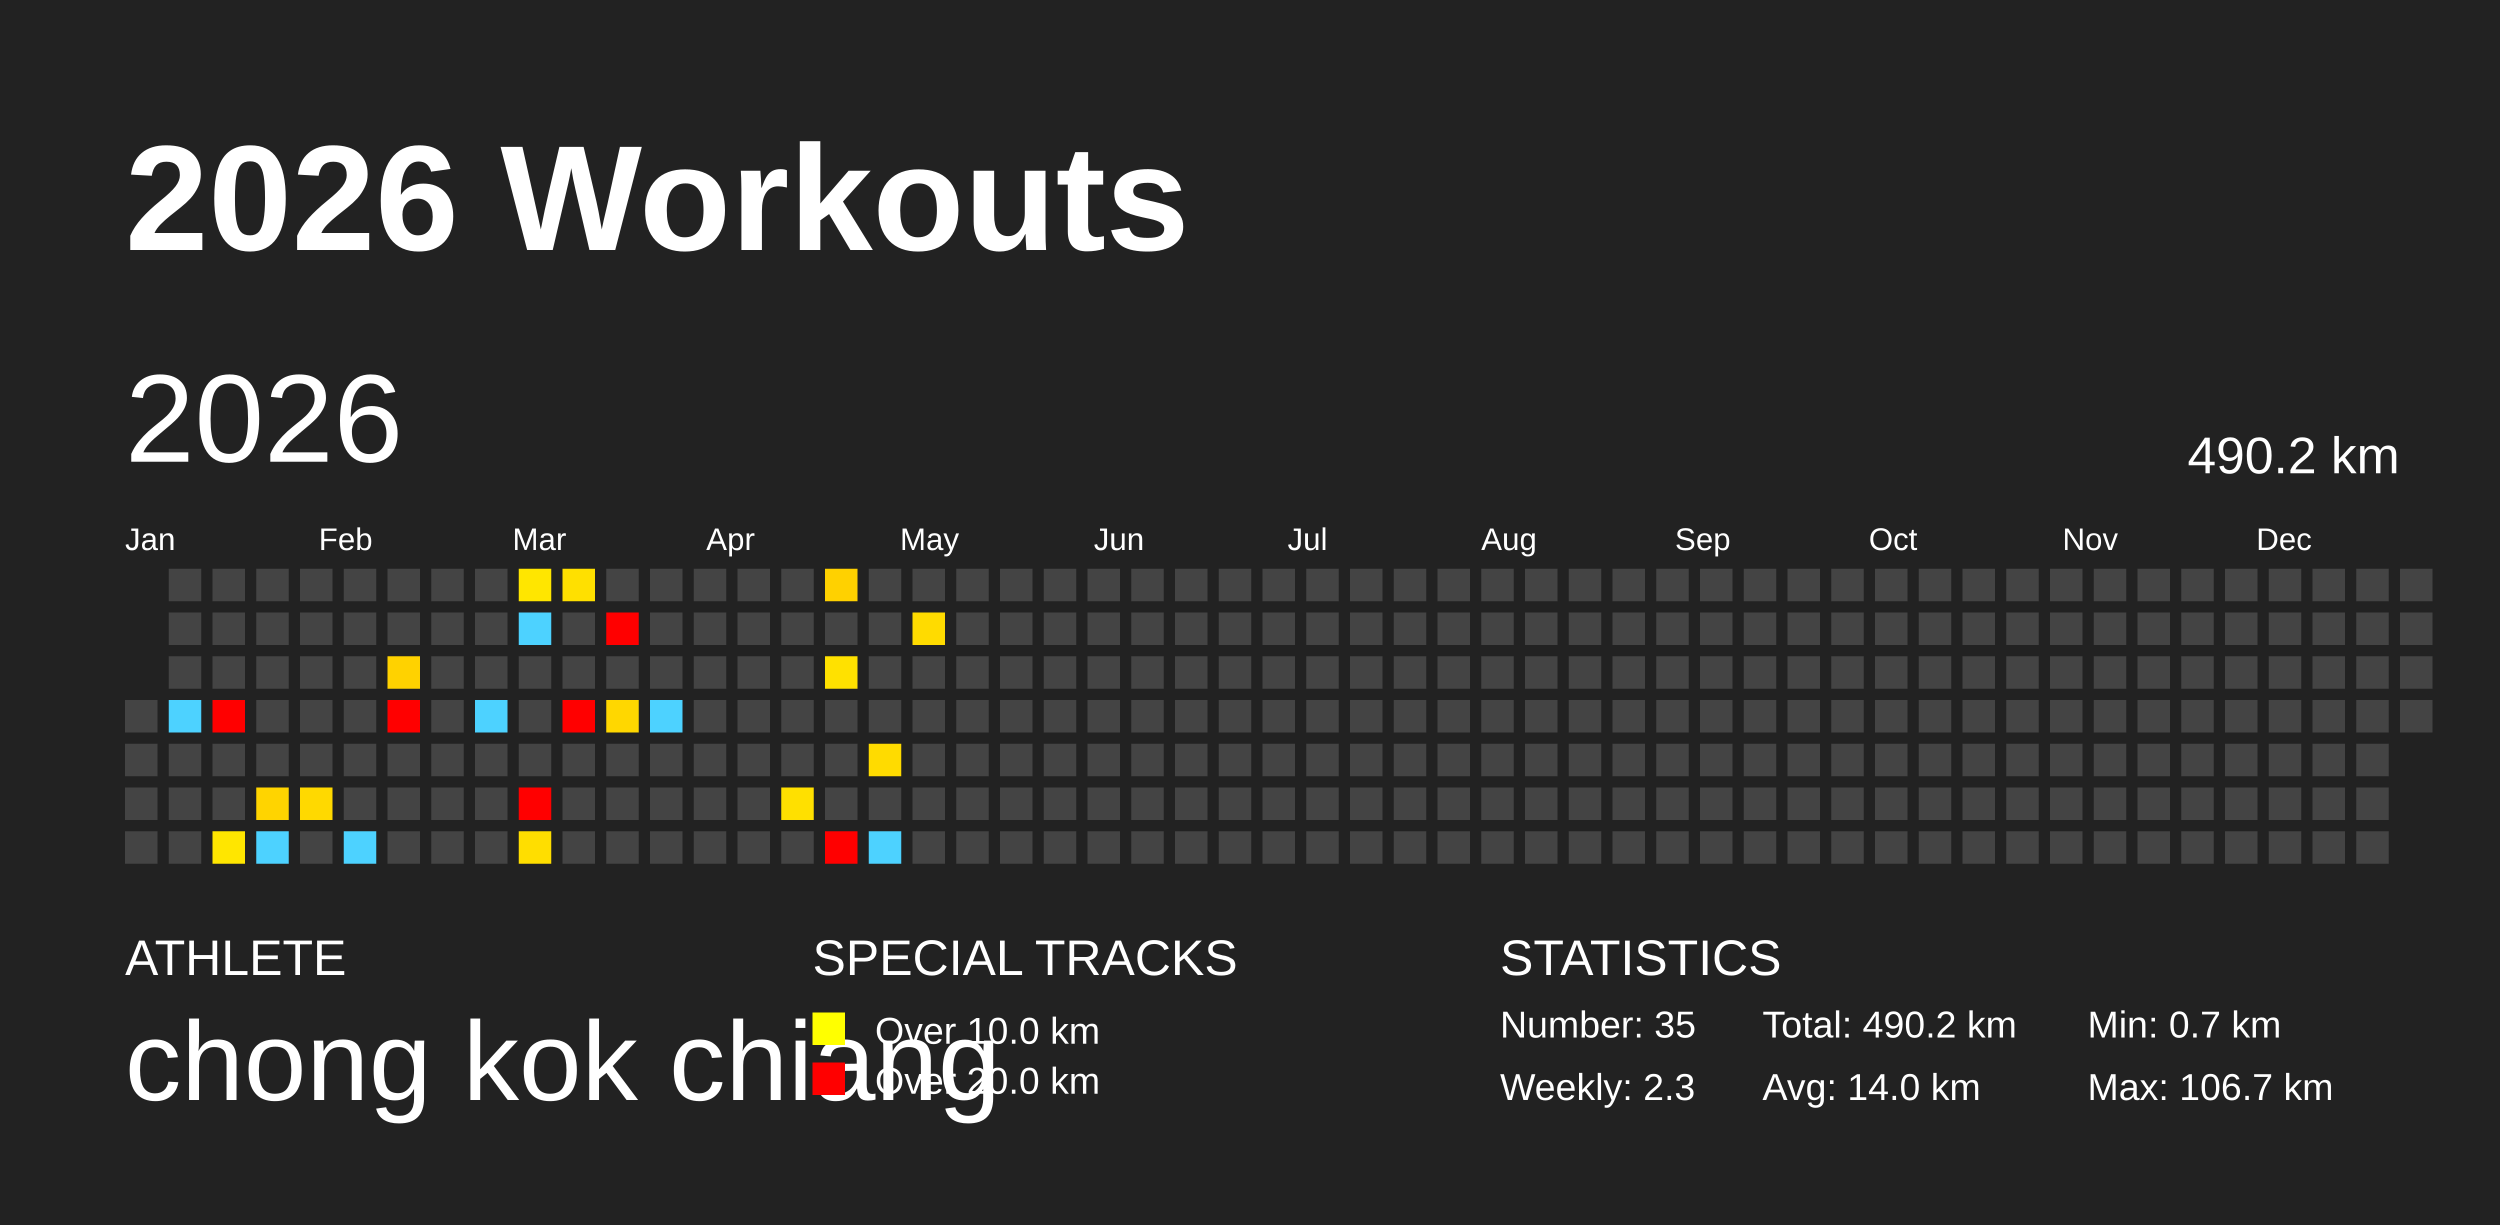
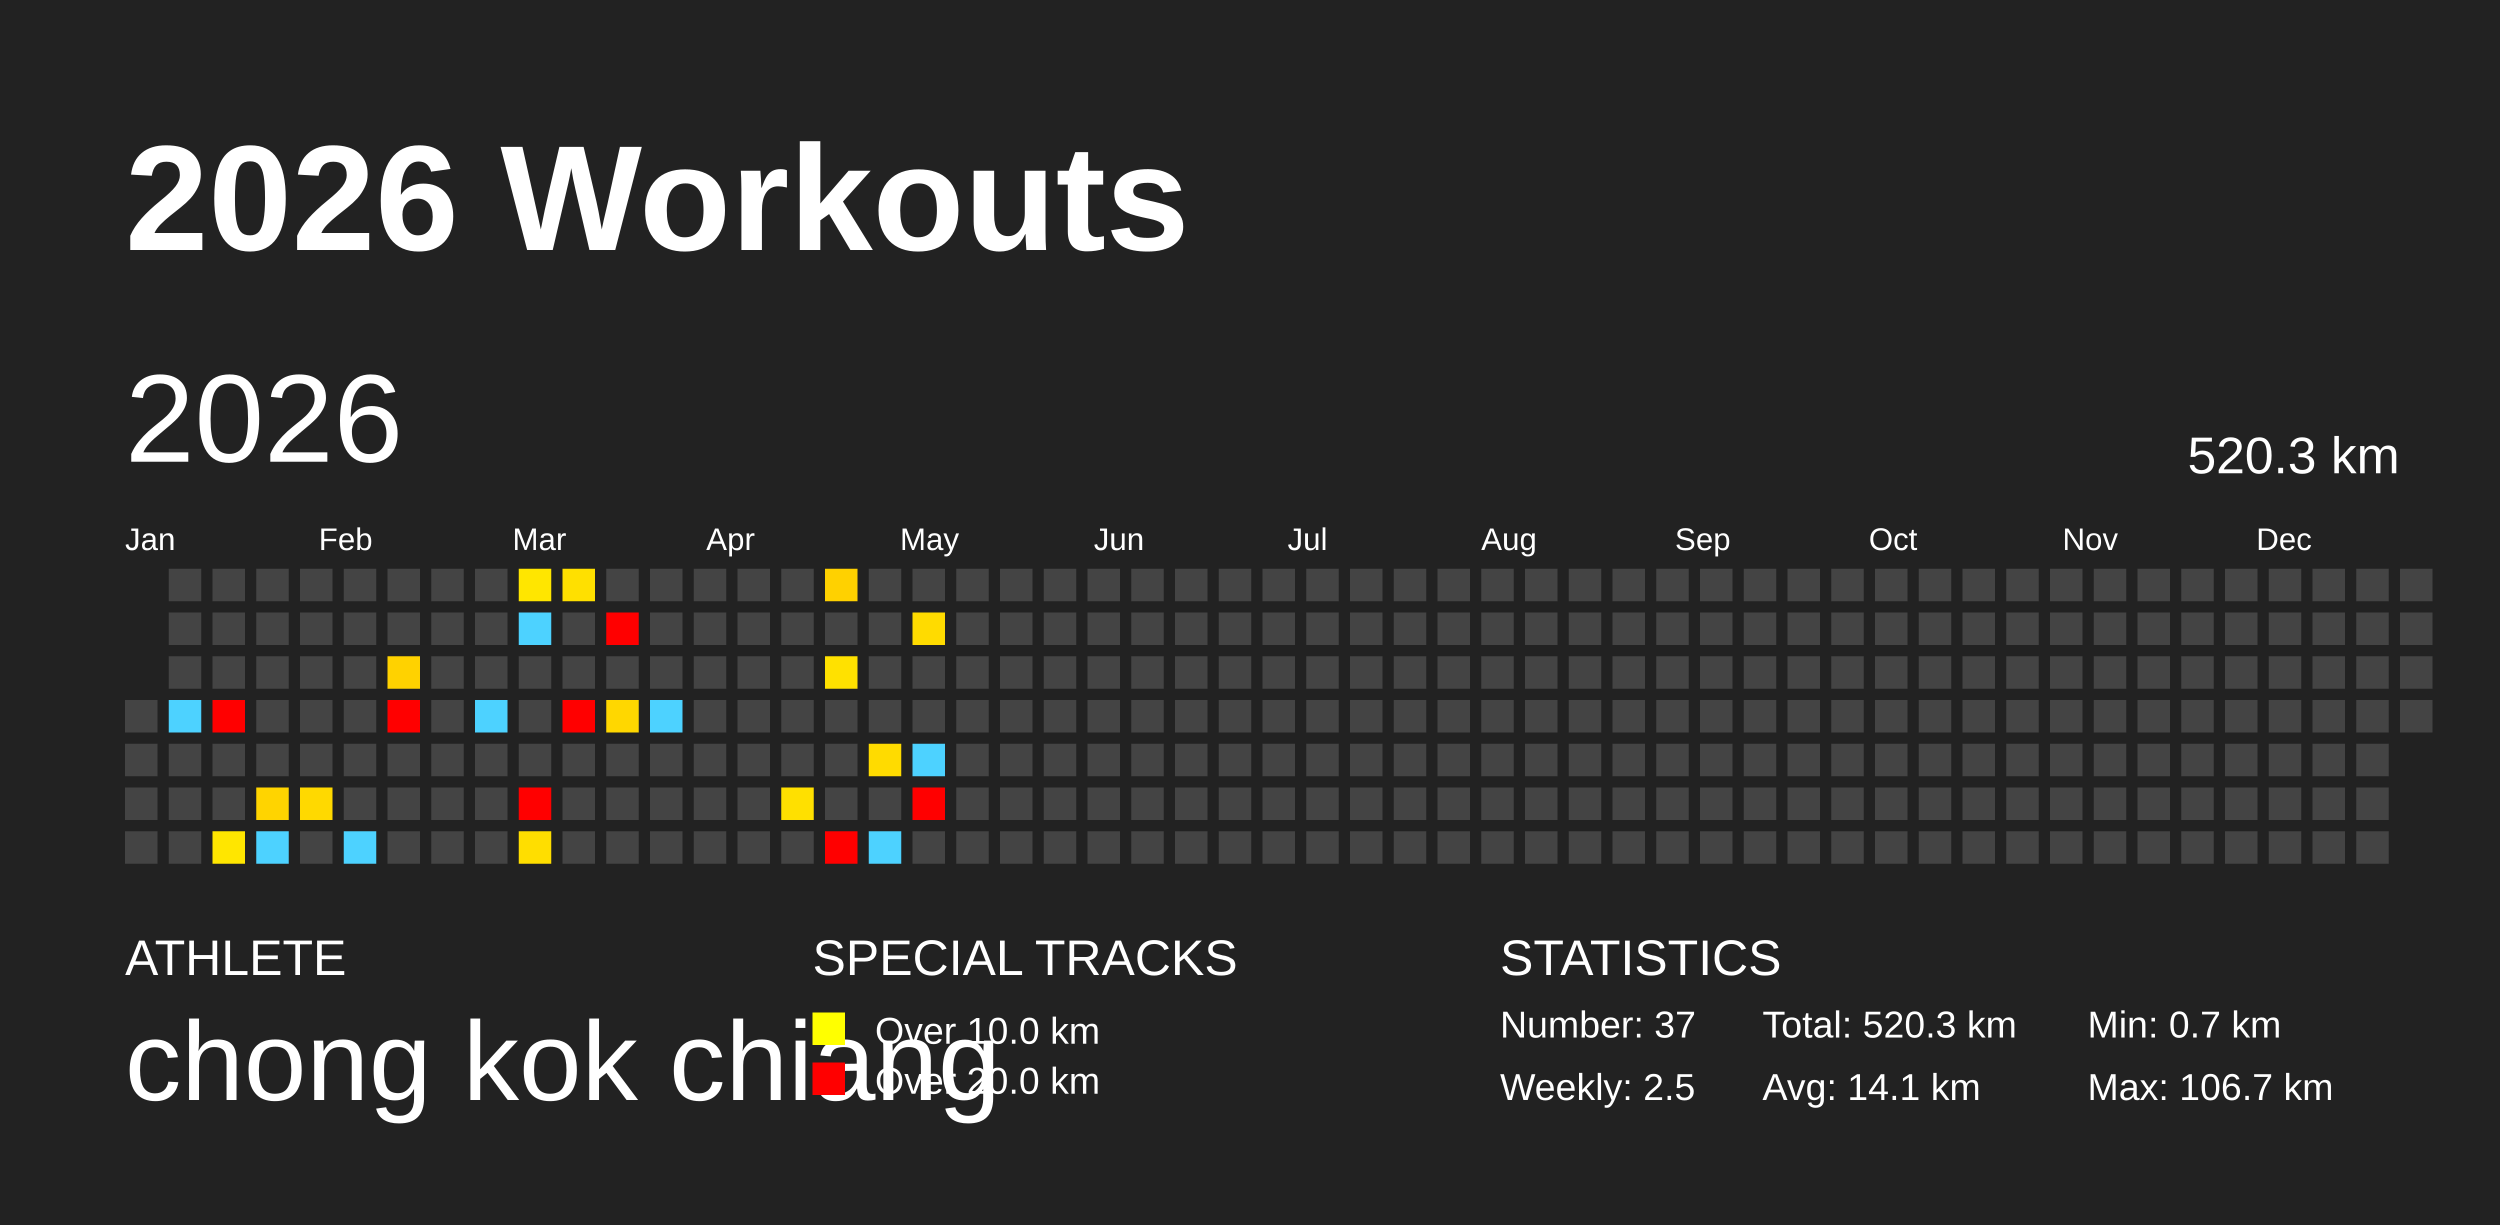
<svg xmlns="http://www.w3.org/2000/svg" baseProfile="full" height="98mm" version="1.1" viewBox="0,0,200,98" width="200mm">
  <defs />
  <rect fill="#222222" height="98" width="200" x="0" y="0" />
  <text fill="#FFFFFF" style="font-size:12px; font-family:Arial; font-weight:bold;" x="10" y="20">2026 Workouts</text>
  <text fill="#FFFFFF" style="font-size:4px; font-family:Arial" x="10" y="78">ATHLETE</text>
  <text fill="#FFFFFF" style="font-size:9px; font-family:Arial" x="10" y="88">chong kok chiang</text>
  <text fill="#FFFFFF" style="font-size:4px; font-family:Arial" x="65" y="78">SPECIAL TRACKS</text>
  <rect fill="yellow" height="2.6" width="2.6" x="65" y="81" />
  <text fill="#FFFFFF" style="font-size:3px; font-family:Arial" x="70" y="83.5">Over 10.0 km</text>
  <rect fill="red" height="2.6" width="2.6" x="65" y="85" />
  <text fill="#FFFFFF" style="font-size:3px; font-family:Arial" x="70" y="87.5">Over 20.0 km</text>
  <text fill="#FFFFFF" style="font-size:4px; font-family:Arial" x="120" y="78">STATISTICS</text>
-   <text fill="#FFFFFF" style="font-size:3px; font-family:Arial" x="120" y="83">Number: 35</text>
-   <text fill="#FFFFFF" style="font-size:3px; font-family:Arial" x="120" y="88">Weekly: 2.3</text>
-   <text fill="#FFFFFF" style="font-size:3px; font-family:Arial" x="141" y="83">Total: 490.2 km</text>
-   <text fill="#FFFFFF" style="font-size:3px; font-family:Arial" x="141" y="88">Avg: 14.0 km</text>
+   <text fill="#FFFFFF" style="font-size:3px; font-family:Arial" x="120" y="83">Number: 37</text>
+   <text fill="#FFFFFF" style="font-size:3px; font-family:Arial" x="120" y="88">Weekly: 2.5</text>
+   <text fill="#FFFFFF" style="font-size:3px; font-family:Arial" x="141" y="83">Total: 520.3 km</text>
+   <text fill="#FFFFFF" style="font-size:3px; font-family:Arial" x="141" y="88">Avg: 14.1 km</text>
  <text fill="#FFFFFF" style="font-size:3px; font-family:Arial" x="167" y="83">Min: 0.7 km</text>
  <text fill="#FFFFFF" style="font-size:3px; font-family:Arial" x="167" y="88">Max: 106.7 km</text>
  <text dominant-baseline="hanging" fill="#FFFFFF" style="font-size:10.0px; font-family:Arial;" x="10" y="30">2026</text>
-   <text dominant-baseline="hanging" fill="#FFFFFF" style="font-size:4.125px; font-family:Arial;" x="175" y="35">490.2 km</text>
+   <text dominant-baseline="hanging" fill="#FFFFFF" style="font-size:4.125px; font-family:Arial;" x="175" y="35">520.3 km</text>
  <text fill="#FFFFFF" style="font-size:2.5px; font-family:Arial" x="10.0" y="44">Jan</text>
  <text fill="#FFFFFF" style="font-size:2.5px; font-family:Arial" x="25.5" y="44">Feb</text>
  <text fill="#FFFFFF" style="font-size:2.5px; font-family:Arial" x="41.0" y="44">Mar</text>
  <text fill="#FFFFFF" style="font-size:2.5px; font-family:Arial" x="56.5" y="44">Apr</text>
  <text fill="#FFFFFF" style="font-size:2.5px; font-family:Arial" x="72.0" y="44">May</text>
  <text fill="#FFFFFF" style="font-size:2.5px; font-family:Arial" x="87.5" y="44">Jun</text>
  <text fill="#FFFFFF" style="font-size:2.5px; font-family:Arial" x="103.0" y="44">Jul</text>
  <text fill="#FFFFFF" style="font-size:2.5px; font-family:Arial" x="118.5" y="44">Aug</text>
  <text fill="#FFFFFF" style="font-size:2.5px; font-family:Arial" x="134.0" y="44">Sep</text>
  <text fill="#FFFFFF" style="font-size:2.5px; font-family:Arial" x="149.5" y="44">Oct</text>
  <text fill="#FFFFFF" style="font-size:2.5px; font-family:Arial" x="165.0" y="44">Nov</text>
  <text fill="#FFFFFF" style="font-size:2.5px; font-family:Arial" x="180.5" y="44">Dec</text>
  <rect fill="#444444" height="2.6" width="2.6" x="10.0" y="56.0" />
  <rect fill="#444444" height="2.6" width="2.6" x="10.0" y="59.5" />
  <rect fill="#444444" height="2.6" width="2.6" x="10.0" y="63.0" />
  <rect fill="#444444" height="2.6" width="2.6" x="10.0" y="66.5" />
  <rect fill="#444444" height="2.6" width="2.6" x="13.5" y="45.5" />
  <rect fill="#444444" height="2.6" width="2.6" x="13.5" y="49.0" />
  <rect fill="#444444" height="2.6" width="2.6" x="13.5" y="52.5" />
  <rect fill="#4dd2ff" height="2.6" width="2.6" x="13.5" y="56.0" />
  <rect fill="#444444" height="2.6" width="2.6" x="13.5" y="59.5" />
  <rect fill="#444444" height="2.6" width="2.6" x="13.5" y="63.0" />
  <rect fill="#444444" height="2.6" width="2.6" x="13.5" y="66.5" />
  <rect fill="#444444" height="2.6" width="2.6" x="17.0" y="45.5" />
  <rect fill="#444444" height="2.6" width="2.6" x="17.0" y="49.0" />
  <rect fill="#444444" height="2.6" width="2.6" x="17.0" y="52.5" />
  <rect fill="red" height="2.6" width="2.6" x="17.0" y="56.0" />
  <rect fill="#444444" height="2.6" width="2.6" x="17.0" y="59.5" />
  <rect fill="#444444" height="2.6" width="2.6" x="17.0" y="63.0" />
  <rect fill="#ffe600" height="2.6" width="2.6" x="17.0" y="66.5" />
  <rect fill="#444444" height="2.6" width="2.6" x="20.5" y="45.5" />
  <rect fill="#444444" height="2.6" width="2.6" x="20.5" y="49.0" />
  <rect fill="#444444" height="2.6" width="2.6" x="20.5" y="52.5" />
  <rect fill="#444444" height="2.6" width="2.6" x="20.5" y="56.0" />
  <rect fill="#444444" height="2.6" width="2.6" x="20.5" y="59.5" />
  <rect fill="#ffd400" height="2.6" width="2.6" x="20.5" y="63.0" />
  <rect fill="#4dd2ff" height="2.6" width="2.6" x="20.5" y="66.5" />
  <rect fill="#444444" height="2.6" width="2.6" x="24.0" y="45.5" />
  <rect fill="#444444" height="2.6" width="2.6" x="24.0" y="49.0" />
  <rect fill="#444444" height="2.6" width="2.6" x="24.0" y="52.5" />
  <rect fill="#444444" height="2.6" width="2.6" x="24.0" y="56.0" />
  <rect fill="#444444" height="2.6" width="2.6" x="24.0" y="59.5" />
  <rect fill="#ffd900" height="2.6" width="2.6" x="24.0" y="63.0" />
  <rect fill="#444444" height="2.6" width="2.6" x="24.0" y="66.5" />
  <rect fill="#444444" height="2.6" width="2.6" x="27.5" y="45.5" />
  <rect fill="#444444" height="2.6" width="2.6" x="27.5" y="49.0" />
  <rect fill="#444444" height="2.6" width="2.6" x="27.5" y="52.5" />
  <rect fill="#444444" height="2.6" width="2.6" x="27.5" y="56.0" />
  <rect fill="#444444" height="2.6" width="2.6" x="27.5" y="59.5" />
  <rect fill="#444444" height="2.6" width="2.6" x="27.5" y="63.0" />
  <rect fill="#4dd2ff" height="2.6" width="2.6" x="27.5" y="66.5" />
  <rect fill="#444444" height="2.6" width="2.6" x="31.0" y="45.5" />
  <rect fill="#444444" height="2.6" width="2.6" x="31.0" y="49.0" />
  <rect fill="#ffd200" height="2.6" width="2.6" x="31.0" y="52.5" />
  <rect fill="red" height="2.6" width="2.6" x="31.0" y="56.0" />
  <rect fill="#444444" height="2.6" width="2.6" x="31.0" y="59.5" />
  <rect fill="#444444" height="2.6" width="2.6" x="31.0" y="63.0" />
  <rect fill="#444444" height="2.6" width="2.6" x="31.0" y="66.5" />
  <rect fill="#444444" height="2.6" width="2.6" x="34.5" y="45.5" />
  <rect fill="#444444" height="2.6" width="2.6" x="34.5" y="49.0" />
  <rect fill="#444444" height="2.6" width="2.6" x="34.5" y="52.5" />
  <rect fill="#444444" height="2.6" width="2.6" x="34.5" y="56.0" />
  <rect fill="#444444" height="2.6" width="2.6" x="34.5" y="59.5" />
  <rect fill="#444444" height="2.6" width="2.6" x="34.5" y="63.0" />
  <rect fill="#444444" height="2.6" width="2.6" x="34.5" y="66.5" />
  <rect fill="#444444" height="2.6" width="2.6" x="38.0" y="45.5" />
  <rect fill="#444444" height="2.6" width="2.6" x="38.0" y="49.0" />
  <rect fill="#444444" height="2.6" width="2.6" x="38.0" y="52.5" />
  <rect fill="#4dd2ff" height="2.6" width="2.6" x="38.0" y="56.0" />
  <rect fill="#444444" height="2.6" width="2.6" x="38.0" y="59.5" />
  <rect fill="#444444" height="2.6" width="2.6" x="38.0" y="63.0" />
  <rect fill="#444444" height="2.6" width="2.6" x="38.0" y="66.5" />
  <rect fill="#ffe600" height="2.6" width="2.6" x="41.5" y="45.5" />
  <rect fill="#4dd2ff" height="2.6" width="2.6" x="41.5" y="49.0" />
  <rect fill="#444444" height="2.6" width="2.6" x="41.5" y="52.5" />
  <rect fill="#444444" height="2.6" width="2.6" x="41.5" y="56.0" />
  <rect fill="#444444" height="2.6" width="2.6" x="41.5" y="59.5" />
  <rect fill="red" height="2.6" width="2.6" x="41.5" y="63.0" />
  <rect fill="#ffde00" height="2.6" width="2.6" x="41.5" y="66.5" />
  <rect fill="#ffe000" height="2.6" width="2.6" x="45.0" y="45.5" />
  <rect fill="#444444" height="2.6" width="2.6" x="45.0" y="49.0" />
  <rect fill="#444444" height="2.6" width="2.6" x="45.0" y="52.5" />
  <rect fill="red" height="2.6" width="2.6" x="45.0" y="56.0" />
  <rect fill="#444444" height="2.6" width="2.6" x="45.0" y="59.5" />
  <rect fill="#444444" height="2.6" width="2.6" x="45.0" y="63.0" />
  <rect fill="#444444" height="2.6" width="2.6" x="45.0" y="66.5" />
  <rect fill="#444444" height="2.6" width="2.6" x="48.5" y="45.5" />
  <rect fill="red" height="2.6" width="2.6" x="48.5" y="49.0" />
  <rect fill="#444444" height="2.6" width="2.6" x="48.5" y="52.5" />
  <rect fill="#ffd700" height="2.6" width="2.6" x="48.5" y="56.0" />
  <rect fill="#444444" height="2.6" width="2.6" x="48.5" y="59.5" />
  <rect fill="#444444" height="2.6" width="2.6" x="48.5" y="63.0" />
  <rect fill="#444444" height="2.6" width="2.6" x="48.5" y="66.5" />
  <rect fill="#444444" height="2.6" width="2.6" x="52.0" y="45.5" />
  <rect fill="#444444" height="2.6" width="2.6" x="52.0" y="49.0" />
  <rect fill="#444444" height="2.6" width="2.6" x="52.0" y="52.5" />
  <rect fill="#4dd2ff" height="2.6" width="2.6" x="52.0" y="56.0" />
  <rect fill="#444444" height="2.6" width="2.6" x="52.0" y="59.5" />
  <rect fill="#444444" height="2.6" width="2.6" x="52.0" y="63.0" />
  <rect fill="#444444" height="2.6" width="2.6" x="52.0" y="66.5" />
  <rect fill="#444444" height="2.6" width="2.6" x="55.5" y="45.5" />
  <rect fill="#444444" height="2.6" width="2.6" x="55.5" y="49.0" />
  <rect fill="#444444" height="2.6" width="2.6" x="55.5" y="52.5" />
  <rect fill="#444444" height="2.6" width="2.6" x="55.5" y="56.0" />
  <rect fill="#444444" height="2.6" width="2.6" x="55.5" y="59.5" />
  <rect fill="#444444" height="2.6" width="2.6" x="55.5" y="63.0" />
  <rect fill="#444444" height="2.6" width="2.6" x="55.5" y="66.5" />
  <rect fill="#444444" height="2.6" width="2.6" x="59.0" y="45.5" />
  <rect fill="#444444" height="2.6" width="2.6" x="59.0" y="49.0" />
  <rect fill="#444444" height="2.6" width="2.6" x="59.0" y="52.5" />
  <rect fill="#444444" height="2.6" width="2.6" x="59.0" y="56.0" />
  <rect fill="#444444" height="2.6" width="2.6" x="59.0" y="59.5" />
  <rect fill="#444444" height="2.6" width="2.6" x="59.0" y="63.0" />
  <rect fill="#444444" height="2.6" width="2.6" x="59.0" y="66.5" />
  <rect fill="#444444" height="2.6" width="2.6" x="62.5" y="45.5" />
  <rect fill="#444444" height="2.6" width="2.6" x="62.5" y="49.0" />
  <rect fill="#444444" height="2.6" width="2.6" x="62.5" y="52.5" />
  <rect fill="#444444" height="2.6" width="2.6" x="62.5" y="56.0" />
  <rect fill="#444444" height="2.6" width="2.6" x="62.5" y="59.5" />
  <rect fill="#ffe000" height="2.6" width="2.6" x="62.5" y="63.0" />
  <rect fill="#444444" height="2.6" width="2.6" x="62.5" y="66.5" />
  <rect fill="#ffd100" height="2.6" width="2.6" x="66.0" y="45.5" />
  <rect fill="#444444" height="2.6" width="2.6" x="66.0" y="49.0" />
  <rect fill="#ffe100" height="2.6" width="2.6" x="66.0" y="52.5" />
  <rect fill="#444444" height="2.6" width="2.6" x="66.0" y="56.0" />
  <rect fill="#444444" height="2.6" width="2.6" x="66.0" y="59.5" />
  <rect fill="#444444" height="2.6" width="2.6" x="66.0" y="63.0" />
  <rect fill="red" height="2.6" width="2.6" x="66.0" y="66.5" />
  <rect fill="#444444" height="2.6" width="2.6" x="69.5" y="45.5" />
  <rect fill="#444444" height="2.6" width="2.6" x="69.5" y="49.0" />
  <rect fill="#444444" height="2.6" width="2.6" x="69.5" y="52.5" />
  <rect fill="#444444" height="2.6" width="2.6" x="69.5" y="56.0" />
  <rect fill="#ffdb00" height="2.6" width="2.6" x="69.5" y="59.5" />
  <rect fill="#444444" height="2.6" width="2.6" x="69.5" y="63.0" />
  <rect fill="#4dd2ff" height="2.6" width="2.6" x="69.5" y="66.5" />
  <rect fill="#444444" height="2.6" width="2.6" x="73.0" y="45.5" />
  <rect fill="#ffdb00" height="2.6" width="2.6" x="73.0" y="49.0" />
  <rect fill="#444444" height="2.6" width="2.6" x="73.0" y="52.5" />
  <rect fill="#444444" height="2.6" width="2.6" x="73.0" y="56.0" />
-   <rect fill="#444444" height="2.6" width="2.6" x="73.0" y="59.5" />
-   <rect fill="#444444" height="2.6" width="2.6" x="73.0" y="63.0" />
+   <rect fill="#4dd2ff" height="2.6" width="2.6" x="73.0" y="59.5" />
+   <rect fill="red" height="2.6" width="2.6" x="73.0" y="63.0" />
  <rect fill="#444444" height="2.6" width="2.6" x="73.0" y="66.5" />
  <rect fill="#444444" height="2.6" width="2.6" x="76.5" y="45.5" />
  <rect fill="#444444" height="2.6" width="2.6" x="76.5" y="49.0" />
  <rect fill="#444444" height="2.6" width="2.6" x="76.5" y="52.5" />
  <rect fill="#444444" height="2.6" width="2.6" x="76.5" y="56.0" />
  <rect fill="#444444" height="2.6" width="2.6" x="76.5" y="59.5" />
  <rect fill="#444444" height="2.6" width="2.6" x="76.5" y="63.0" />
  <rect fill="#444444" height="2.6" width="2.6" x="76.5" y="66.5" />
  <rect fill="#444444" height="2.6" width="2.6" x="80.0" y="45.5" />
  <rect fill="#444444" height="2.6" width="2.6" x="80.0" y="49.0" />
  <rect fill="#444444" height="2.6" width="2.6" x="80.0" y="52.5" />
  <rect fill="#444444" height="2.6" width="2.6" x="80.0" y="56.0" />
  <rect fill="#444444" height="2.6" width="2.6" x="80.0" y="59.5" />
  <rect fill="#444444" height="2.6" width="2.6" x="80.0" y="63.0" />
  <rect fill="#444444" height="2.6" width="2.6" x="80.0" y="66.5" />
  <rect fill="#444444" height="2.6" width="2.6" x="83.5" y="45.5" />
  <rect fill="#444444" height="2.6" width="2.6" x="83.5" y="49.0" />
  <rect fill="#444444" height="2.6" width="2.6" x="83.5" y="52.5" />
  <rect fill="#444444" height="2.6" width="2.6" x="83.5" y="56.0" />
  <rect fill="#444444" height="2.6" width="2.6" x="83.5" y="59.5" />
  <rect fill="#444444" height="2.6" width="2.6" x="83.5" y="63.0" />
  <rect fill="#444444" height="2.6" width="2.6" x="83.5" y="66.5" />
  <rect fill="#444444" height="2.6" width="2.6" x="87.0" y="45.5" />
  <rect fill="#444444" height="2.6" width="2.6" x="87.0" y="49.0" />
  <rect fill="#444444" height="2.6" width="2.6" x="87.0" y="52.5" />
  <rect fill="#444444" height="2.6" width="2.6" x="87.0" y="56.0" />
  <rect fill="#444444" height="2.6" width="2.6" x="87.0" y="59.5" />
  <rect fill="#444444" height="2.6" width="2.6" x="87.0" y="63.0" />
  <rect fill="#444444" height="2.6" width="2.6" x="87.0" y="66.5" />
  <rect fill="#444444" height="2.6" width="2.6" x="90.5" y="45.5" />
  <rect fill="#444444" height="2.6" width="2.6" x="90.5" y="49.0" />
  <rect fill="#444444" height="2.6" width="2.6" x="90.5" y="52.5" />
  <rect fill="#444444" height="2.6" width="2.6" x="90.5" y="56.0" />
  <rect fill="#444444" height="2.6" width="2.6" x="90.5" y="59.5" />
  <rect fill="#444444" height="2.6" width="2.6" x="90.5" y="63.0" />
  <rect fill="#444444" height="2.6" width="2.6" x="90.5" y="66.5" />
  <rect fill="#444444" height="2.6" width="2.6" x="94.0" y="45.5" />
  <rect fill="#444444" height="2.6" width="2.6" x="94.0" y="49.0" />
  <rect fill="#444444" height="2.6" width="2.6" x="94.0" y="52.5" />
  <rect fill="#444444" height="2.6" width="2.6" x="94.0" y="56.0" />
  <rect fill="#444444" height="2.6" width="2.6" x="94.0" y="59.5" />
  <rect fill="#444444" height="2.6" width="2.6" x="94.0" y="63.0" />
  <rect fill="#444444" height="2.6" width="2.6" x="94.0" y="66.5" />
  <rect fill="#444444" height="2.6" width="2.6" x="97.5" y="45.5" />
  <rect fill="#444444" height="2.6" width="2.6" x="97.5" y="49.0" />
  <rect fill="#444444" height="2.6" width="2.6" x="97.5" y="52.5" />
  <rect fill="#444444" height="2.6" width="2.6" x="97.5" y="56.0" />
  <rect fill="#444444" height="2.6" width="2.6" x="97.5" y="59.5" />
  <rect fill="#444444" height="2.6" width="2.6" x="97.5" y="63.0" />
  <rect fill="#444444" height="2.6" width="2.6" x="97.5" y="66.5" />
  <rect fill="#444444" height="2.6" width="2.6" x="101.0" y="45.5" />
  <rect fill="#444444" height="2.6" width="2.6" x="101.0" y="49.0" />
  <rect fill="#444444" height="2.6" width="2.6" x="101.0" y="52.5" />
  <rect fill="#444444" height="2.6" width="2.6" x="101.0" y="56.0" />
  <rect fill="#444444" height="2.6" width="2.6" x="101.0" y="59.5" />
  <rect fill="#444444" height="2.6" width="2.6" x="101.0" y="63.0" />
  <rect fill="#444444" height="2.6" width="2.6" x="101.0" y="66.5" />
  <rect fill="#444444" height="2.6" width="2.6" x="104.5" y="45.5" />
  <rect fill="#444444" height="2.6" width="2.6" x="104.5" y="49.0" />
  <rect fill="#444444" height="2.6" width="2.6" x="104.5" y="52.5" />
  <rect fill="#444444" height="2.6" width="2.6" x="104.5" y="56.0" />
  <rect fill="#444444" height="2.6" width="2.6" x="104.5" y="59.5" />
  <rect fill="#444444" height="2.6" width="2.6" x="104.5" y="63.0" />
  <rect fill="#444444" height="2.6" width="2.6" x="104.5" y="66.5" />
  <rect fill="#444444" height="2.6" width="2.6" x="108.0" y="45.5" />
  <rect fill="#444444" height="2.6" width="2.6" x="108.0" y="49.0" />
  <rect fill="#444444" height="2.6" width="2.6" x="108.0" y="52.5" />
  <rect fill="#444444" height="2.6" width="2.6" x="108.0" y="56.0" />
  <rect fill="#444444" height="2.6" width="2.6" x="108.0" y="59.5" />
  <rect fill="#444444" height="2.6" width="2.6" x="108.0" y="63.0" />
  <rect fill="#444444" height="2.6" width="2.6" x="108.0" y="66.5" />
  <rect fill="#444444" height="2.6" width="2.6" x="111.5" y="45.5" />
  <rect fill="#444444" height="2.6" width="2.6" x="111.5" y="49.0" />
  <rect fill="#444444" height="2.6" width="2.6" x="111.5" y="52.5" />
  <rect fill="#444444" height="2.6" width="2.6" x="111.5" y="56.0" />
  <rect fill="#444444" height="2.6" width="2.6" x="111.5" y="59.5" />
  <rect fill="#444444" height="2.6" width="2.6" x="111.5" y="63.0" />
  <rect fill="#444444" height="2.6" width="2.6" x="111.5" y="66.5" />
  <rect fill="#444444" height="2.6" width="2.6" x="115.0" y="45.5" />
  <rect fill="#444444" height="2.6" width="2.6" x="115.0" y="49.0" />
  <rect fill="#444444" height="2.6" width="2.6" x="115.0" y="52.5" />
  <rect fill="#444444" height="2.6" width="2.6" x="115.0" y="56.0" />
  <rect fill="#444444" height="2.6" width="2.6" x="115.0" y="59.5" />
  <rect fill="#444444" height="2.6" width="2.6" x="115.0" y="63.0" />
  <rect fill="#444444" height="2.6" width="2.6" x="115.0" y="66.5" />
  <rect fill="#444444" height="2.6" width="2.6" x="118.5" y="45.5" />
  <rect fill="#444444" height="2.6" width="2.6" x="118.5" y="49.0" />
  <rect fill="#444444" height="2.6" width="2.6" x="118.5" y="52.5" />
  <rect fill="#444444" height="2.6" width="2.6" x="118.5" y="56.0" />
  <rect fill="#444444" height="2.6" width="2.6" x="118.5" y="59.5" />
  <rect fill="#444444" height="2.6" width="2.6" x="118.5" y="63.0" />
  <rect fill="#444444" height="2.6" width="2.6" x="118.5" y="66.5" />
  <rect fill="#444444" height="2.6" width="2.6" x="122.0" y="45.5" />
  <rect fill="#444444" height="2.6" width="2.6" x="122.0" y="49.0" />
  <rect fill="#444444" height="2.6" width="2.6" x="122.0" y="52.5" />
  <rect fill="#444444" height="2.6" width="2.6" x="122.0" y="56.0" />
  <rect fill="#444444" height="2.6" width="2.6" x="122.0" y="59.5" />
  <rect fill="#444444" height="2.6" width="2.6" x="122.0" y="63.0" />
  <rect fill="#444444" height="2.6" width="2.6" x="122.0" y="66.5" />
  <rect fill="#444444" height="2.6" width="2.6" x="125.5" y="45.5" />
  <rect fill="#444444" height="2.6" width="2.6" x="125.5" y="49.0" />
  <rect fill="#444444" height="2.6" width="2.6" x="125.5" y="52.5" />
  <rect fill="#444444" height="2.6" width="2.6" x="125.5" y="56.0" />
  <rect fill="#444444" height="2.6" width="2.6" x="125.5" y="59.5" />
  <rect fill="#444444" height="2.6" width="2.6" x="125.5" y="63.0" />
  <rect fill="#444444" height="2.6" width="2.6" x="125.5" y="66.5" />
  <rect fill="#444444" height="2.6" width="2.6" x="129.0" y="45.5" />
  <rect fill="#444444" height="2.6" width="2.6" x="129.0" y="49.0" />
  <rect fill="#444444" height="2.6" width="2.6" x="129.0" y="52.5" />
  <rect fill="#444444" height="2.6" width="2.6" x="129.0" y="56.0" />
  <rect fill="#444444" height="2.6" width="2.6" x="129.0" y="59.5" />
  <rect fill="#444444" height="2.6" width="2.6" x="129.0" y="63.0" />
  <rect fill="#444444" height="2.6" width="2.6" x="129.0" y="66.5" />
  <rect fill="#444444" height="2.6" width="2.6" x="132.5" y="45.5" />
  <rect fill="#444444" height="2.6" width="2.6" x="132.5" y="49.0" />
  <rect fill="#444444" height="2.6" width="2.6" x="132.5" y="52.5" />
  <rect fill="#444444" height="2.6" width="2.6" x="132.5" y="56.0" />
  <rect fill="#444444" height="2.6" width="2.6" x="132.5" y="59.5" />
  <rect fill="#444444" height="2.6" width="2.6" x="132.5" y="63.0" />
  <rect fill="#444444" height="2.6" width="2.6" x="132.5" y="66.5" />
  <rect fill="#444444" height="2.6" width="2.6" x="136.0" y="45.5" />
  <rect fill="#444444" height="2.6" width="2.6" x="136.0" y="49.0" />
  <rect fill="#444444" height="2.6" width="2.6" x="136.0" y="52.5" />
  <rect fill="#444444" height="2.6" width="2.6" x="136.0" y="56.0" />
  <rect fill="#444444" height="2.6" width="2.6" x="136.0" y="59.5" />
  <rect fill="#444444" height="2.6" width="2.6" x="136.0" y="63.0" />
  <rect fill="#444444" height="2.6" width="2.6" x="136.0" y="66.5" />
  <rect fill="#444444" height="2.6" width="2.6" x="139.5" y="45.5" />
  <rect fill="#444444" height="2.6" width="2.6" x="139.5" y="49.0" />
  <rect fill="#444444" height="2.6" width="2.6" x="139.5" y="52.5" />
  <rect fill="#444444" height="2.6" width="2.6" x="139.5" y="56.0" />
  <rect fill="#444444" height="2.6" width="2.6" x="139.5" y="59.5" />
  <rect fill="#444444" height="2.6" width="2.6" x="139.5" y="63.0" />
  <rect fill="#444444" height="2.6" width="2.6" x="139.5" y="66.5" />
  <rect fill="#444444" height="2.6" width="2.6" x="143.0" y="45.5" />
  <rect fill="#444444" height="2.6" width="2.6" x="143.0" y="49.0" />
  <rect fill="#444444" height="2.6" width="2.6" x="143.0" y="52.5" />
  <rect fill="#444444" height="2.6" width="2.6" x="143.0" y="56.0" />
  <rect fill="#444444" height="2.6" width="2.6" x="143.0" y="59.5" />
  <rect fill="#444444" height="2.6" width="2.6" x="143.0" y="63.0" />
  <rect fill="#444444" height="2.6" width="2.6" x="143.0" y="66.5" />
  <rect fill="#444444" height="2.6" width="2.6" x="146.5" y="45.5" />
  <rect fill="#444444" height="2.6" width="2.6" x="146.5" y="49.0" />
  <rect fill="#444444" height="2.6" width="2.6" x="146.5" y="52.5" />
  <rect fill="#444444" height="2.6" width="2.6" x="146.5" y="56.0" />
  <rect fill="#444444" height="2.6" width="2.6" x="146.5" y="59.5" />
  <rect fill="#444444" height="2.6" width="2.6" x="146.5" y="63.0" />
  <rect fill="#444444" height="2.6" width="2.6" x="146.5" y="66.5" />
  <rect fill="#444444" height="2.6" width="2.6" x="150.0" y="45.5" />
  <rect fill="#444444" height="2.6" width="2.6" x="150.0" y="49.0" />
  <rect fill="#444444" height="2.6" width="2.6" x="150.0" y="52.5" />
  <rect fill="#444444" height="2.6" width="2.6" x="150.0" y="56.0" />
  <rect fill="#444444" height="2.6" width="2.6" x="150.0" y="59.5" />
  <rect fill="#444444" height="2.6" width="2.6" x="150.0" y="63.0" />
  <rect fill="#444444" height="2.6" width="2.6" x="150.0" y="66.5" />
  <rect fill="#444444" height="2.6" width="2.6" x="153.5" y="45.5" />
  <rect fill="#444444" height="2.6" width="2.6" x="153.5" y="49.0" />
  <rect fill="#444444" height="2.6" width="2.6" x="153.5" y="52.5" />
  <rect fill="#444444" height="2.6" width="2.6" x="153.5" y="56.0" />
  <rect fill="#444444" height="2.6" width="2.6" x="153.5" y="59.5" />
  <rect fill="#444444" height="2.6" width="2.6" x="153.5" y="63.0" />
  <rect fill="#444444" height="2.6" width="2.6" x="153.5" y="66.5" />
  <rect fill="#444444" height="2.6" width="2.6" x="157.0" y="45.5" />
  <rect fill="#444444" height="2.6" width="2.6" x="157.0" y="49.0" />
  <rect fill="#444444" height="2.6" width="2.6" x="157.0" y="52.5" />
  <rect fill="#444444" height="2.6" width="2.6" x="157.0" y="56.0" />
  <rect fill="#444444" height="2.6" width="2.6" x="157.0" y="59.5" />
  <rect fill="#444444" height="2.6" width="2.6" x="157.0" y="63.0" />
  <rect fill="#444444" height="2.6" width="2.6" x="157.0" y="66.5" />
  <rect fill="#444444" height="2.6" width="2.6" x="160.5" y="45.5" />
  <rect fill="#444444" height="2.6" width="2.6" x="160.5" y="49.0" />
  <rect fill="#444444" height="2.6" width="2.6" x="160.5" y="52.5" />
  <rect fill="#444444" height="2.6" width="2.6" x="160.5" y="56.0" />
  <rect fill="#444444" height="2.6" width="2.6" x="160.5" y="59.5" />
  <rect fill="#444444" height="2.6" width="2.6" x="160.5" y="63.0" />
  <rect fill="#444444" height="2.6" width="2.6" x="160.5" y="66.5" />
  <rect fill="#444444" height="2.6" width="2.6" x="164.0" y="45.5" />
  <rect fill="#444444" height="2.6" width="2.6" x="164.0" y="49.0" />
  <rect fill="#444444" height="2.6" width="2.6" x="164.0" y="52.5" />
  <rect fill="#444444" height="2.6" width="2.6" x="164.0" y="56.0" />
  <rect fill="#444444" height="2.6" width="2.6" x="164.0" y="59.5" />
  <rect fill="#444444" height="2.6" width="2.6" x="164.0" y="63.0" />
  <rect fill="#444444" height="2.6" width="2.6" x="164.0" y="66.5" />
  <rect fill="#444444" height="2.6" width="2.6" x="167.5" y="45.5" />
  <rect fill="#444444" height="2.6" width="2.6" x="167.5" y="49.0" />
  <rect fill="#444444" height="2.6" width="2.6" x="167.5" y="52.5" />
  <rect fill="#444444" height="2.6" width="2.6" x="167.5" y="56.0" />
  <rect fill="#444444" height="2.6" width="2.6" x="167.5" y="59.5" />
  <rect fill="#444444" height="2.6" width="2.6" x="167.5" y="63.0" />
  <rect fill="#444444" height="2.6" width="2.6" x="167.5" y="66.5" />
  <rect fill="#444444" height="2.6" width="2.6" x="171.0" y="45.5" />
  <rect fill="#444444" height="2.6" width="2.6" x="171.0" y="49.0" />
  <rect fill="#444444" height="2.6" width="2.6" x="171.0" y="52.5" />
  <rect fill="#444444" height="2.6" width="2.6" x="171.0" y="56.0" />
  <rect fill="#444444" height="2.6" width="2.6" x="171.0" y="59.5" />
  <rect fill="#444444" height="2.6" width="2.6" x="171.0" y="63.0" />
  <rect fill="#444444" height="2.6" width="2.6" x="171.0" y="66.5" />
  <rect fill="#444444" height="2.6" width="2.6" x="174.5" y="45.5" />
  <rect fill="#444444" height="2.6" width="2.6" x="174.5" y="49.0" />
  <rect fill="#444444" height="2.6" width="2.6" x="174.5" y="52.5" />
  <rect fill="#444444" height="2.6" width="2.6" x="174.5" y="56.0" />
  <rect fill="#444444" height="2.6" width="2.6" x="174.5" y="59.5" />
  <rect fill="#444444" height="2.6" width="2.6" x="174.5" y="63.0" />
  <rect fill="#444444" height="2.6" width="2.6" x="174.5" y="66.5" />
  <rect fill="#444444" height="2.6" width="2.6" x="178.0" y="45.5" />
  <rect fill="#444444" height="2.6" width="2.6" x="178.0" y="49.0" />
  <rect fill="#444444" height="2.6" width="2.6" x="178.0" y="52.5" />
  <rect fill="#444444" height="2.6" width="2.6" x="178.0" y="56.0" />
  <rect fill="#444444" height="2.6" width="2.6" x="178.0" y="59.5" />
  <rect fill="#444444" height="2.6" width="2.6" x="178.0" y="63.0" />
  <rect fill="#444444" height="2.6" width="2.6" x="178.0" y="66.5" />
  <rect fill="#444444" height="2.6" width="2.6" x="181.5" y="45.5" />
  <rect fill="#444444" height="2.6" width="2.6" x="181.5" y="49.0" />
  <rect fill="#444444" height="2.6" width="2.6" x="181.5" y="52.5" />
  <rect fill="#444444" height="2.6" width="2.6" x="181.5" y="56.0" />
  <rect fill="#444444" height="2.6" width="2.6" x="181.5" y="59.5" />
  <rect fill="#444444" height="2.6" width="2.6" x="181.5" y="63.0" />
  <rect fill="#444444" height="2.6" width="2.6" x="181.5" y="66.5" />
  <rect fill="#444444" height="2.6" width="2.6" x="185.0" y="45.5" />
  <rect fill="#444444" height="2.6" width="2.6" x="185.0" y="49.0" />
  <rect fill="#444444" height="2.6" width="2.6" x="185.0" y="52.5" />
  <rect fill="#444444" height="2.6" width="2.6" x="185.0" y="56.0" />
  <rect fill="#444444" height="2.6" width="2.6" x="185.0" y="59.5" />
  <rect fill="#444444" height="2.6" width="2.6" x="185.0" y="63.0" />
  <rect fill="#444444" height="2.6" width="2.6" x="185.0" y="66.5" />
  <rect fill="#444444" height="2.6" width="2.6" x="188.5" y="45.5" />
  <rect fill="#444444" height="2.6" width="2.6" x="188.5" y="49.0" />
  <rect fill="#444444" height="2.6" width="2.6" x="188.5" y="52.5" />
  <rect fill="#444444" height="2.6" width="2.6" x="188.5" y="56.0" />
  <rect fill="#444444" height="2.6" width="2.6" x="188.5" y="59.5" />
  <rect fill="#444444" height="2.6" width="2.6" x="188.5" y="63.0" />
  <rect fill="#444444" height="2.6" width="2.6" x="188.5" y="66.5" />
  <rect fill="#444444" height="2.6" width="2.6" x="192.0" y="45.5" />
  <rect fill="#444444" height="2.6" width="2.6" x="192.0" y="49.0" />
  <rect fill="#444444" height="2.6" width="2.6" x="192.0" y="52.5" />
  <rect fill="#444444" height="2.6" width="2.6" x="192.0" y="56.0" />
</svg>
